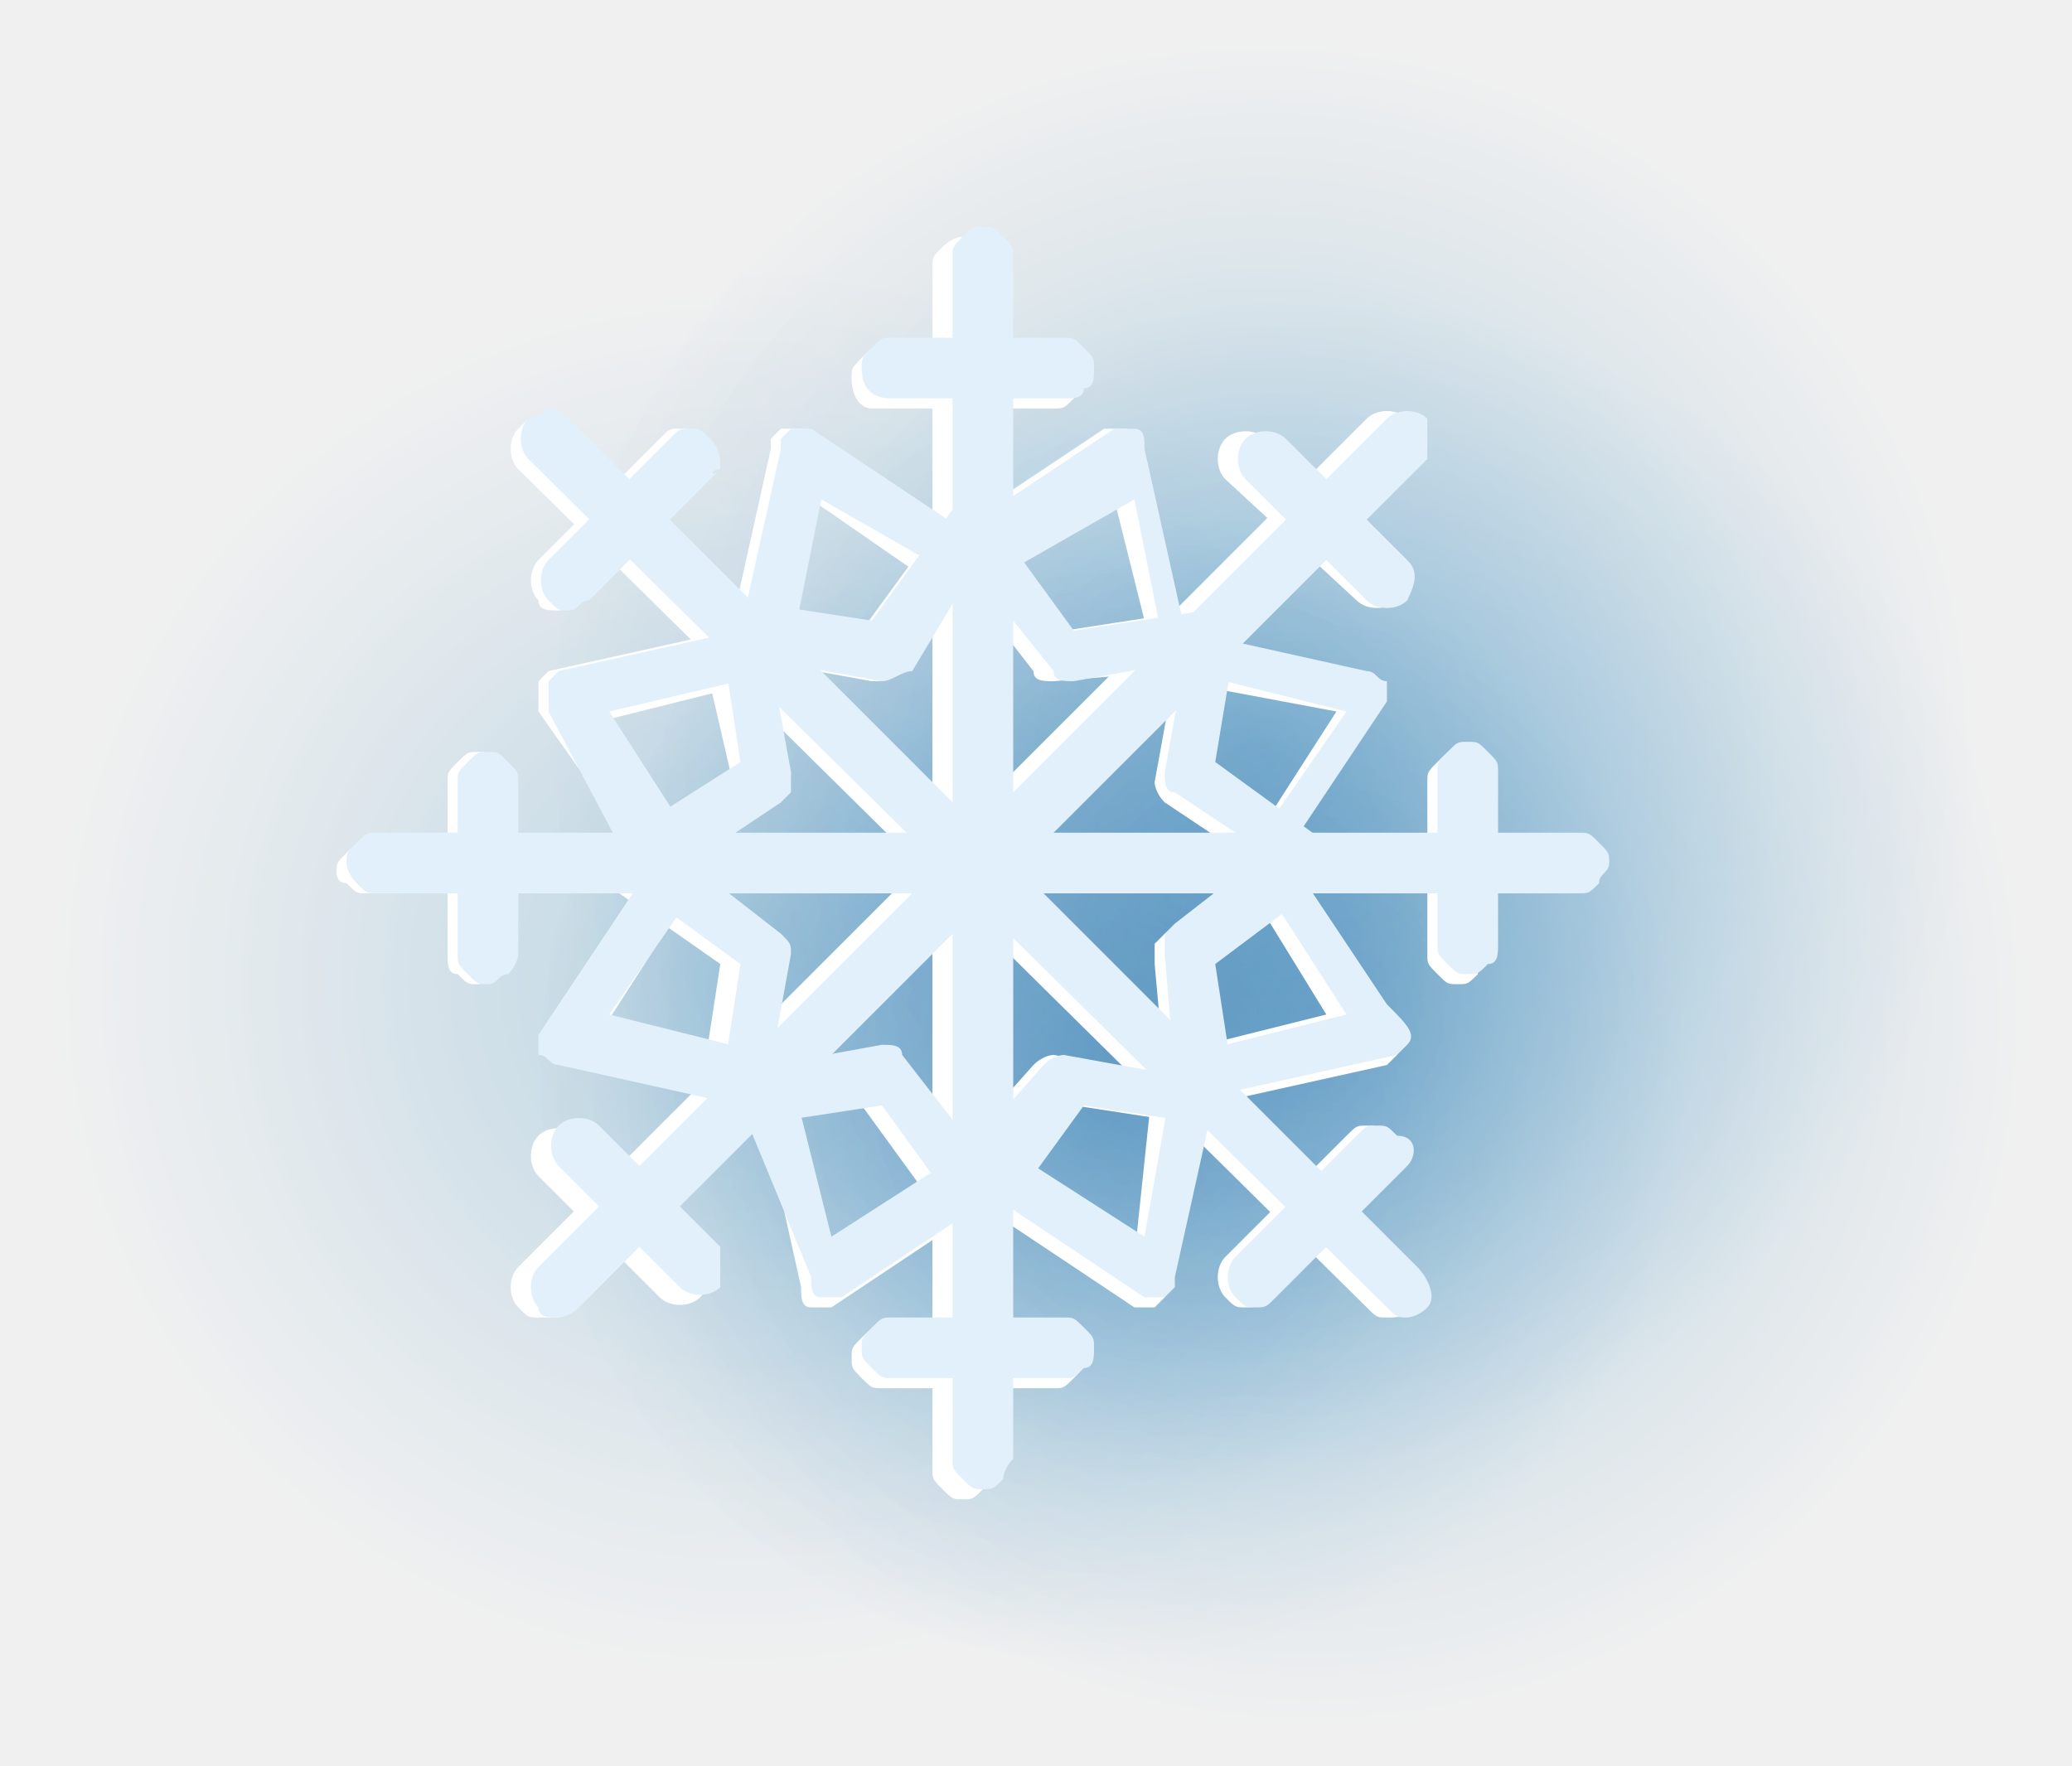
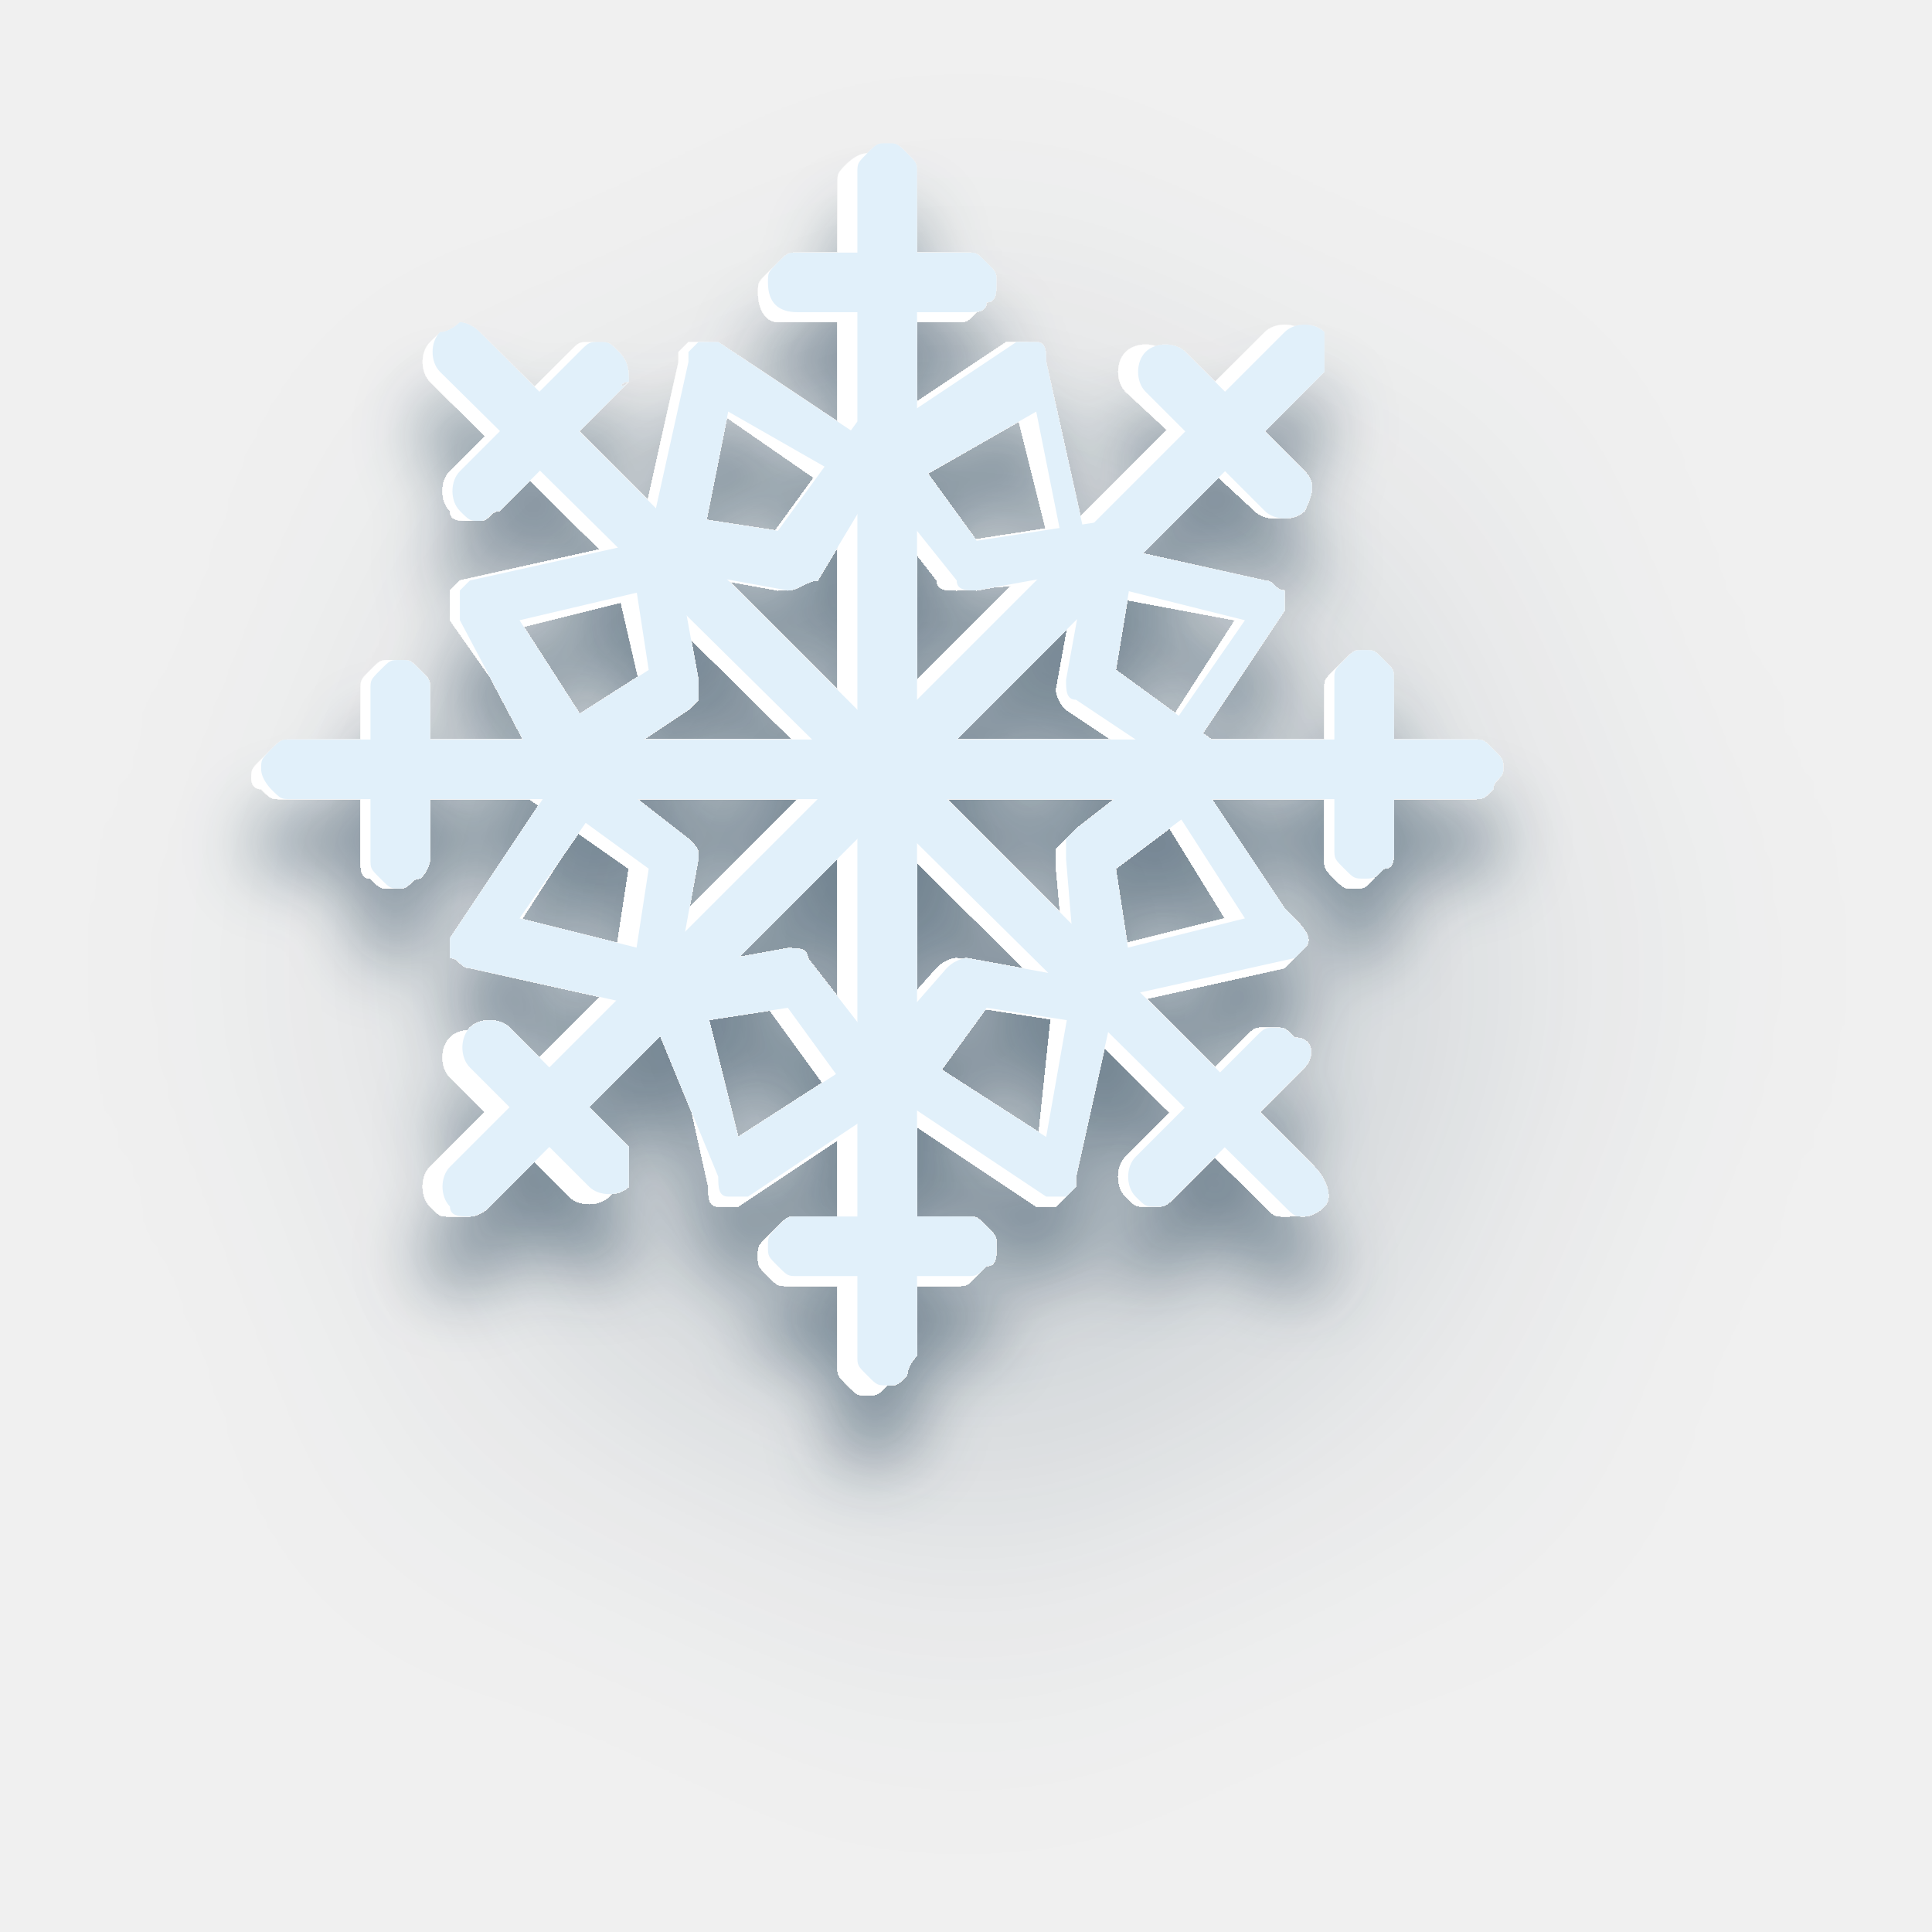
- <svg xmlns="http://www.w3.org/2000/svg" width="230" height="196" viewBox="0 0 230 196" fill="none">
-   <g style="mix-blend-mode:multiply">
-     <path d="M189.837 109.261C196.565 146.262 171.897 181.021 134.896 187.748C97.895 194.476 63.136 169.808 56.409 132.807C49.681 95.806 74.349 61.047 111.35 54.32C148.351 47.592 184.231 72.26 189.837 109.261Z" fill="url(#paint0_radial_2_2341)" />
+ <svg xmlns="http://www.w3.org/2000/svg" width="218" height="218" viewBox="0 0 218 218" fill="none">
+   <g filter="url(#filter0_dd_26_1486)">
+     <path d="M147.2 41.956L53.015 137.262C53.015 137.262 51.894 137.262 50.773 137.262C49.651 137.262 49.651 137.262 48.53 136.141C47.409 135.02 47.409 132.777 48.53 131.656L142.715 37.471C143.836 36.35 146.079 36.35 147.2 37.471C148.321 39.714 148.321 40.835 147.2 41.956Z" fill="white" />
+     <path d="M146.079 57.654C144.957 58.775 142.715 58.775 141.594 57.654L127.017 44.199C125.896 43.077 125.896 40.835 127.017 39.714C128.139 38.592 130.381 38.592 131.502 39.714L144.957 53.169C147.2 54.29 147.2 56.532 146.079 57.654Z" fill="white" />
+     <path d="M68.713 135.02C67.591 136.141 65.349 136.141 64.228 135.02L50.773 121.565C49.651 120.443 49.651 118.201 50.773 117.08C51.894 115.958 54.136 115.958 55.258 117.08L68.713 130.535C69.834 131.656 69.834 133.898 68.713 135.02Z" fill="white" />
+     <path d="M147.2 136.141C147.2 137.262 146.079 137.262 144.957 137.262C143.836 137.262 143.836 137.262 142.715 136.141L48.53 43.077C47.409 41.956 47.409 39.714 48.53 38.592C49.651 37.471 49.651 37.471 50.773 37.471C51.894 37.471 51.894 37.471 53.015 38.592L147.2 132.777C148.321 133.898 148.321 135.02 147.2 136.141Z" fill="white" />
+     <path d="M146.079 120.443C146.079 120.443 146.079 121.565 146.079 120.443L131.502 135.02C130.381 136.141 130.381 136.141 129.26 136.141C128.139 136.141 128.139 136.141 127.017 135.02C125.896 133.898 125.896 131.656 127.017 130.535L140.472 117.08C141.594 115.958 141.594 115.958 142.715 115.958C143.836 115.958 143.836 115.958 144.957 117.08C147.2 118.201 147.2 119.322 146.079 120.443Z" fill="white" />
+     <path d="M68.713 44.199L55.258 57.654C54.136 58.775 53.015 58.775 53.015 58.775C51.894 58.775 50.773 58.775 50.773 57.654C49.651 56.532 49.651 54.29 50.773 53.169L64.228 39.714C65.349 38.592 65.349 38.592 66.47 38.592C67.591 38.592 67.591 38.592 68.713 39.714C69.834 40.835 69.834 43.077 68.713 44.199Z" fill="white" />
+     <path d="M100.107 156.323C98.986 157.445 98.986 157.445 97.865 157.445C96.744 157.445 96.744 157.445 95.623 156.323C94.501 155.202 94.501 155.202 94.501 154.081V20.652C94.501 19.531 94.501 19.531 95.623 18.41C95.623 18.41 96.744 17.289 97.865 17.289C98.986 17.289 98.986 17.289 100.107 18.41C101.229 19.531 101.229 19.531 101.229 20.652V154.081C101.229 155.202 101.229 155.202 100.107 156.323Z" fill="white" />
+     <path d="M110.199 143.99C109.077 145.111 109.077 145.111 107.956 145.111H88.895C87.774 145.111 87.774 145.111 86.653 143.99C85.531 142.868 85.531 142.868 85.531 141.747C85.531 140.626 85.531 140.626 86.653 139.505C87.774 138.383 87.774 138.383 88.895 138.383H107.956C109.077 138.383 109.077 138.383 110.199 139.505C111.32 140.626 111.32 140.626 111.32 141.747C111.32 142.868 111.32 142.868 110.199 143.99Z" fill="white" />
+     <path d="M110.199 35.229C109.077 36.35 109.077 36.35 107.956 36.35H87.774C86.653 36.35 85.531 35.229 85.531 32.986C85.531 31.865 85.531 31.865 86.653 30.744C87.774 29.622 87.774 29.622 88.895 29.622H107.956C109.077 29.622 109.077 29.622 110.199 30.744C111.32 31.865 111.32 31.865 111.32 32.986C111.32 34.107 110.199 34.107 110.199 35.229Z" fill="white" />
+     <path d="M167.382 89.049C166.261 90.17 166.261 90.17 165.14 90.17H31.711C30.59 90.17 30.59 90.17 29.469 89.049C28.348 89.049 28.348 87.927 28.348 87.927C28.348 86.806 28.348 86.806 29.469 85.685C30.59 84.564 30.59 84.564 31.711 84.564H165.14C166.261 84.564 166.261 84.564 167.382 85.685C168.504 86.806 168.504 86.806 168.504 87.927C167.382 87.927 167.382 89.049 167.382 89.049Z" fill="white" />
+     <path d="M46.288 99.14C45.166 100.261 44.045 100.261 44.045 100.261C42.924 100.261 42.924 100.261 41.803 99.14C40.681 99.14 40.681 98.019 40.681 96.897V77.836C40.681 76.715 40.681 76.715 41.803 75.594C42.924 74.472 42.924 74.472 44.045 74.472C45.166 74.472 45.166 74.472 46.288 75.594C47.409 76.715 47.409 76.715 47.409 77.836V96.897C46.288 98.019 46.288 99.14 46.288 99.14Z" fill="white" />
+     <path d="M155.049 99.14C153.927 100.261 153.927 100.261 152.806 100.261C151.685 100.261 151.685 100.261 150.564 99.14C149.442 98.019 149.442 98.019 149.442 96.897V77.836C149.442 76.715 149.442 76.715 150.564 75.594C151.685 74.472 151.685 74.472 152.806 74.472C153.927 74.472 153.927 74.472 155.049 75.594C156.17 76.715 156.17 76.715 156.17 77.836V96.897C155.049 98.019 155.049 98.019 155.049 99.14Z" fill="white" />
+     <path d="M127.017 114.837C127.017 115.958 125.896 115.958 127.017 114.837C125.896 115.958 124.775 115.958 124.775 115.958L110.199 113.716L100.107 126.05C100.107 127.171 98.986 127.171 97.865 127.171C96.744 127.171 95.623 127.171 95.623 126.05L86.653 113.716L72.076 115.958C70.955 115.958 69.834 115.958 69.834 114.837C68.713 113.716 68.713 113.716 68.713 112.595L70.955 98.019L59.743 90.17C58.621 90.17 58.621 89.049 58.621 87.927C58.621 86.806 58.621 86.806 58.621 86.806C58.621 86.806 58.621 86.806 59.743 85.685L72.076 76.715L68.713 62.139C68.713 61.017 68.713 61.017 68.713 59.896C70.955 58.775 70.955 58.775 72.076 58.775L86.653 61.017C95.623 48.684 95.623 48.684 95.623 48.684C96.744 47.562 96.744 47.562 97.865 47.562C98.986 47.562 100.107 47.562 100.107 48.684L109.077 61.017L123.654 58.775C124.775 58.775 125.896 58.775 125.896 58.775C127.017 59.896 127.017 59.896 127.017 61.017L124.775 76.715L137.109 85.685C137.109 85.685 137.109 85.685 138.23 85.685C139.351 86.806 139.351 87.927 138.23 89.049L124.775 98.019L127.017 112.595C127.017 113.716 127.017 114.837 127.017 114.837ZM105.714 109.231C106.835 108.11 107.956 108.11 107.956 108.11L120.29 110.352L119.169 98.019C119.169 96.897 119.169 96.897 119.169 95.776C119.169 95.776 119.169 95.776 120.29 94.655L130.381 86.806L120.29 80.079C119.169 78.957 119.169 77.836 119.169 77.836L121.411 65.502L107.956 66.624C106.835 66.624 105.714 66.624 105.714 65.502L97.865 55.411L90.016 65.502C90.016 66.624 88.895 66.624 87.774 66.624L75.44 64.381L77.683 76.715C77.683 77.836 77.683 77.836 77.683 78.957C77.683 78.957 77.683 78.957 76.561 80.079L65.349 87.927L75.44 95.776C76.561 96.897 76.561 96.897 76.561 98.019L74.319 110.352L86.653 108.11C87.774 108.11 88.895 108.11 88.895 109.231L96.744 119.322L105.714 109.231Z" fill="white" />
+     <path d="M146.079 108.11C146.079 108.11 144.957 108.11 146.079 108.11C144.957 109.231 144.957 109.231 144.957 109.231L124.775 113.716L120.29 133.898V135.02L119.169 136.141C118.047 136.141 116.926 136.141 116.926 136.141L100.107 124.928L83.289 136.141C82.168 136.141 81.046 136.141 81.046 136.141C79.925 136.141 79.925 135.02 79.925 133.898L75.44 113.716L55.258 109.231C54.136 109.231 54.136 108.11 53.015 108.11C53.015 106.988 53.015 105.867 53.015 105.867L64.228 89.049L50.773 69.987C50.773 68.866 50.773 67.745 50.773 67.745C50.773 67.745 50.773 67.745 50.773 66.624L51.894 65.502L72.076 61.017L76.561 40.835V39.714L77.683 38.592C78.804 38.592 79.925 38.592 79.925 38.592L96.744 49.805L113.562 38.592C114.684 38.592 115.805 38.592 115.805 38.592C116.926 38.592 116.926 39.714 116.926 40.835L121.411 61.017L141.594 65.502C142.715 65.502 142.715 66.624 143.836 66.624C143.836 67.745 143.836 68.866 143.836 68.866L132.624 85.685L143.836 102.503C146.079 105.867 146.079 106.988 146.079 108.11C146.079 108.11 146.079 106.988 146.079 108.11ZM119.169 109.231L120.29 108.11L138.23 103.625L129.26 89.049C129.26 87.927 129.26 86.806 129.26 85.685L139.351 69.987L121.411 66.624C120.29 66.624 119.169 65.502 119.169 64.381L114.684 46.441L98.986 56.532C97.865 56.532 96.744 57.654 95.623 56.532L81.046 46.441L76.561 64.381V65.502L75.44 66.624L57.5 71.109L67.591 86.806C67.591 87.927 68.713 89.049 67.591 90.17L57.5 105.867L75.44 110.352C76.561 110.352 77.683 111.473 77.683 112.595L82.168 130.535L97.865 120.443C98.986 120.443 100.107 120.443 101.229 120.443L116.926 130.535L119.169 109.231C119.169 110.352 119.169 110.352 119.169 109.231Z" fill="white" />
+     <path d="M149.442 41.956L55.258 136.141C54.136 137.262 53.015 137.262 53.015 137.262C51.894 137.262 50.773 137.262 50.773 136.141C49.651 135.02 49.651 132.777 50.773 131.656L144.957 37.471C146.079 36.35 148.321 36.35 149.442 37.471C149.442 38.592 149.442 40.835 149.442 41.956Z" fill="#E1F0FA" />
+     <path d="M147.2 57.654C146.079 58.775 143.836 58.775 142.715 57.654L129.26 44.199C128.139 43.077 128.139 40.835 129.26 39.714C130.381 38.592 132.624 38.592 133.745 39.714L147.2 53.169C148.321 54.29 148.321 55.411 147.2 57.654Z" fill="#E1F0FA" />
+     <path d="M70.955 133.898C70.955 133.898 69.834 133.898 70.955 133.898C69.834 135.02 67.591 135.02 66.47 133.898L53.015 120.443C51.894 119.322 51.894 117.08 53.015 115.958C54.136 114.837 56.379 114.837 57.5 115.958L70.955 129.413C70.955 131.656 70.955 132.777 70.955 133.898Z" fill="#E1F0FA" />
+     <path d="M149.442 136.141C148.321 137.262 147.2 137.262 147.2 137.262C146.079 137.262 146.079 137.262 144.957 136.141L49.651 41.956C48.53 40.835 48.53 38.592 49.651 37.471C50.773 37.471 51.894 36.35 51.894 36.35C51.894 36.35 53.015 36.35 54.136 37.471L148.321 131.656C149.442 132.777 150.564 135.02 149.442 136.141Z" fill="#E1F0FA" />
+     <path d="M147.2 120.443L132.624 135.02C131.502 136.141 131.502 136.141 130.381 136.141C129.26 136.141 129.26 136.141 128.139 135.02C127.017 133.898 127.017 131.656 128.139 130.535L141.594 117.08C142.715 115.958 142.715 115.958 143.836 115.958C144.957 115.958 144.957 115.958 146.079 117.08C148.321 117.08 148.321 119.322 147.2 120.443Z" fill="#E1F0FA" />
+     <path d="M70.955 43.077C69.834 43.077 69.834 44.199 70.955 43.077L56.379 57.654C55.258 57.654 55.258 58.775 54.136 58.775C53.015 58.775 53.015 58.775 51.894 57.654C50.773 56.532 50.773 54.29 51.894 53.169L65.349 39.714C66.47 38.592 66.47 38.592 67.591 38.592C68.713 38.592 68.713 38.592 69.834 39.714C70.955 40.835 70.955 41.956 70.955 43.077Z" fill="#E1F0FA" />
+     <path d="M102.35 155.202C101.229 156.323 101.229 156.323 100.107 156.323C98.986 156.323 98.986 156.323 97.865 155.202C96.744 154.081 96.744 154.081 96.744 152.96V19.531C96.744 18.41 96.744 18.41 97.865 17.289C98.986 16.167 98.986 16.167 100.107 16.167C101.229 16.167 101.229 16.167 102.35 17.289C103.471 18.41 103.471 18.41 103.471 19.531V152.96C102.35 154.081 102.35 155.202 102.35 155.202Z" fill="#E1F0FA" />
+     <path d="M111.32 142.868C111.32 142.868 111.32 143.99 111.32 142.868C110.199 143.99 110.199 143.99 109.077 143.99H90.016C88.895 143.99 88.895 143.99 87.774 142.868C86.653 141.747 86.653 141.747 86.653 140.626C86.653 139.505 86.653 139.505 87.774 138.383C88.895 137.262 88.895 137.262 90.016 137.262H109.077C110.199 137.262 110.199 137.262 111.32 138.383C112.441 139.505 112.441 139.505 112.441 140.626C112.441 141.747 112.441 142.868 111.32 142.868Z" fill="#E1F0FA" />
+     <path d="M111.32 34.107C111.32 35.229 110.199 35.229 109.077 35.229H90.016C87.774 35.229 86.653 34.107 86.653 31.865C86.653 30.744 86.653 30.744 87.774 29.622C88.895 28.501 88.895 28.501 90.016 28.501H109.077C110.199 28.501 110.199 28.501 111.32 29.622C112.441 30.744 112.441 30.744 112.441 31.865C112.441 32.986 112.441 34.107 111.32 34.107Z" fill="#E1F0FA" />
+     <path d="M168.504 89.049C167.382 90.17 167.382 90.17 166.261 90.17H32.833C31.711 90.17 31.711 90.17 30.59 89.049C30.59 89.049 29.469 87.927 29.469 86.806C29.469 85.685 29.469 85.685 30.59 84.564C31.711 83.442 31.711 83.442 32.833 83.442H166.261C167.382 83.442 167.382 83.442 168.504 84.564C169.625 85.685 169.625 85.685 169.625 86.806C169.625 87.927 168.504 87.927 168.504 89.049Z" fill="#E1F0FA" />
+     <path d="M47.409 99.14C46.288 99.14 46.288 100.261 45.166 100.261C44.045 100.261 44.045 100.261 42.924 99.14C41.803 98.019 41.803 98.019 41.803 96.897V77.836C41.803 76.715 41.803 76.715 42.924 75.594C44.045 74.472 44.045 74.472 45.166 74.472C46.288 74.472 46.288 74.472 47.409 75.594C48.53 76.715 48.53 76.715 48.53 77.836V96.897C48.53 96.897 48.53 98.019 47.409 99.14Z" fill="#E1F0FA" />
+     <path d="M156.17 98.019C156.17 99.14 156.17 99.14 156.17 98.019C155.049 99.14 155.049 99.14 153.927 99.14C152.806 99.14 152.806 99.14 151.685 98.019C150.564 96.897 150.564 96.897 150.564 95.776V76.715C150.564 75.594 150.564 75.594 151.685 74.472C152.806 73.351 152.806 73.351 153.927 73.351C155.049 73.351 155.049 73.351 156.17 74.472C157.291 75.594 157.291 75.594 157.291 76.715V95.776C157.291 96.897 157.291 98.019 156.17 98.019Z" fill="#E1F0FA" />
+     <path d="M128.139 114.837C127.017 115.958 125.896 115.958 125.896 115.958L111.32 113.716L102.35 126.05C102.35 127.171 101.229 127.171 100.107 127.171C98.986 127.171 97.865 127.171 97.865 126.05L88.895 113.716L74.319 115.958C73.198 115.958 72.076 115.958 72.076 114.837C70.955 113.716 70.955 113.716 70.955 112.595L73.198 98.019L60.864 89.049C59.743 89.049 59.743 87.927 59.743 86.806C59.743 85.685 59.743 85.685 59.743 84.564C59.743 84.564 59.743 84.564 60.864 83.442L73.198 75.594L70.955 61.017C70.955 59.896 70.955 59.896 70.955 58.775C72.076 57.654 73.198 57.654 73.198 57.654L87.774 59.896C96.744 47.562 96.744 47.562 96.744 47.562C97.865 47.562 98.986 47.562 98.986 47.562C100.107 47.562 101.229 47.562 101.229 48.684L110.199 61.017L124.775 58.775C125.896 58.775 127.017 58.775 127.017 59.896C128.139 61.017 128.139 61.017 128.139 62.139L125.896 75.594L138.23 84.564C138.23 84.564 138.23 84.564 139.351 84.564C140.472 85.685 140.472 86.806 139.351 87.927L125.896 98.019L128.139 112.595C128.139 113.716 128.139 113.716 128.139 114.837ZM106.835 109.231C106.835 109.231 106.835 108.11 106.835 109.231C107.956 108.11 109.077 108.11 109.077 108.11L121.411 110.352L120.29 96.897C120.29 95.776 120.29 95.776 120.29 94.655C120.29 94.655 120.29 94.655 121.411 93.534L131.502 85.685L121.411 78.957C120.29 78.957 120.29 77.836 120.29 76.715L122.532 64.381L110.199 66.624C109.077 66.624 107.956 66.624 107.956 65.502L98.986 54.29L92.259 65.502C91.138 65.502 90.016 66.624 88.895 66.624L76.561 64.381L78.804 76.715C78.804 77.836 78.804 77.836 78.804 78.957C78.804 78.957 78.804 78.957 77.683 80.079L67.591 86.806L77.683 94.655C78.804 95.776 78.804 95.776 78.804 96.897L76.561 109.231L88.895 106.988C90.016 106.988 91.138 106.988 91.138 108.11L98.986 118.201L106.835 109.231Z" fill="#E1F0FA" />
+     <path d="M147.2 106.988C147.2 106.988 147.2 108.11 147.2 106.988C146.079 108.11 146.079 108.11 146.079 108.11L125.896 112.595L121.411 132.777V133.898L120.29 135.02C119.169 135.02 118.047 135.02 118.047 135.02L101.229 123.807L84.41 135.02C83.289 135.02 82.168 135.02 82.168 135.02C81.046 135.02 81.046 133.898 81.046 132.777L73.198 113.716L53.015 109.231C51.894 109.231 51.894 108.11 50.773 108.11C50.773 106.988 50.773 105.867 50.773 105.867L61.985 89.049L51.894 69.987C51.894 68.866 51.894 67.745 51.894 67.745C51.894 67.745 51.894 67.745 51.894 66.624L53.015 65.502L73.198 61.017L77.683 40.835V39.714L78.804 38.592C79.925 38.592 81.046 38.592 81.046 38.592L97.865 49.805L114.684 38.592C115.805 38.592 116.926 38.592 116.926 38.592C118.047 38.592 118.047 39.714 118.047 40.835L122.532 61.017L142.715 65.502C143.836 65.502 143.836 66.624 144.957 66.624C144.957 67.745 144.957 68.866 144.957 68.866L133.745 85.685L144.957 102.503C147.2 104.746 148.321 105.867 147.2 106.988ZM121.411 109.231L122.532 108.11L140.472 103.625L130.381 87.927C130.381 86.806 130.381 85.685 130.381 84.564L140.472 69.987L122.532 65.502C121.411 65.502 120.29 64.381 120.29 63.26L116.926 46.441L101.229 55.411C100.107 55.411 98.986 55.411 97.865 55.411L82.168 46.441L78.804 63.26V64.381L77.683 65.502L58.621 69.987L68.713 85.685C69.834 86.806 69.834 87.927 68.713 89.049L58.621 103.625L76.561 108.11C77.683 108.11 78.804 109.231 78.804 110.352L83.289 128.292L98.986 118.201C100.107 118.201 101.229 118.201 102.35 118.201L118.047 128.292L121.411 109.231C121.411 109.231 120.29 109.231 121.411 109.231Z" fill="#E1F0FA" />
  </g>
-   <g style="mix-blend-mode:multiply">
-     <path d="M222.353 70.017C230.202 114.867 199.929 158.596 153.957 166.445C109.107 174.293 65.379 144.02 57.53 98.049C49.681 53.199 79.955 9.47 125.926 1.621C170.776 -6.227 214.505 24.046 222.353 70.017Z" fill="url(#paint1_radial_2_2341)" />
-   </g>
-   <g style="mix-blend-mode:multiply">
-     <path d="M227.96 98.049C235.808 142.898 205.535 186.627 160.685 194.476C115.835 202.325 72.106 172.051 64.258 127.201C56.409 82.351 86.683 38.622 131.532 30.774C176.382 22.925 220.111 53.199 227.96 98.049Z" fill="url(#paint2_radial_2_2341)" />
-   </g>
-   <g style="mix-blend-mode:multiply" opacity="0.7">
-     <path d="M165.052 94.802C172.901 139.652 142.627 183.381 97.777 191.23C52.927 199.078 9.199 168.805 1.35 123.955C-6.499 79.105 23.775 35.376 68.625 27.528C113.475 19.679 157.203 49.953 165.052 94.802Z" fill="url(#paint3_radial_2_2341)" />
-   </g>
-   <path d="M156.2 50.956L62.015 146.262C62.015 146.262 60.894 146.262 59.773 146.262C58.651 146.262 58.651 146.262 57.53 145.141C56.409 144.02 56.409 141.777 57.53 140.656L151.715 46.471C152.836 45.35 155.079 45.35 156.2 46.471C157.321 48.714 157.321 49.835 156.2 50.956Z" fill="white" />
-   <path d="M155.079 66.654C153.957 67.775 151.715 67.775 150.594 66.654L136.017 53.199C134.896 52.077 134.896 49.835 136.017 48.714C137.139 47.592 139.381 47.592 140.502 48.714L153.957 62.169C156.2 63.29 156.2 65.532 155.079 66.654Z" fill="white" />
-   <path d="M77.713 144.02C76.591 145.141 74.349 145.141 73.228 144.02L59.773 130.565C58.651 129.443 58.651 127.201 59.773 126.08C60.894 124.958 63.136 124.958 64.258 126.08L77.713 139.535C78.834 140.656 78.834 142.898 77.713 144.02Z" fill="white" />
-   <path d="M156.2 145.141C156.2 146.262 155.079 146.262 153.957 146.262C152.836 146.262 152.836 146.262 151.715 145.141L57.53 52.077C56.409 50.956 56.409 48.714 57.53 47.592C58.651 46.471 58.651 46.471 59.773 46.471C60.894 46.471 60.894 46.471 62.015 47.592L156.2 141.777C157.321 142.898 157.321 144.02 156.2 145.141Z" fill="white" />
-   <path d="M155.079 129.443C155.079 129.443 155.079 130.565 155.079 129.443L140.502 144.02C139.381 145.141 139.381 145.141 138.26 145.141C137.139 145.141 137.139 145.141 136.017 144.02C134.896 142.898 134.896 140.656 136.017 139.535L149.472 126.08C150.594 124.958 150.594 124.958 151.715 124.958C152.836 124.958 152.836 124.958 153.957 126.08C156.2 127.201 156.2 128.322 155.079 129.443Z" fill="white" />
-   <path d="M77.713 53.199L64.258 66.654C63.136 67.775 62.015 67.775 62.015 67.775C60.894 67.775 59.773 67.775 59.773 66.654C58.651 65.532 58.651 63.29 59.773 62.169L73.228 48.714C74.349 47.592 74.349 47.592 75.47 47.592C76.591 47.592 76.591 47.592 77.713 48.714C78.834 49.835 78.834 52.077 77.713 53.199Z" fill="white" />
-   <path d="M109.107 165.323C107.986 166.445 107.986 166.445 106.865 166.445C105.744 166.445 105.744 166.445 104.622 165.323C103.501 164.202 103.501 164.202 103.501 163.081V29.652C103.501 28.531 103.501 28.531 104.622 27.41C104.622 27.41 105.744 26.289 106.865 26.289C107.986 26.289 107.986 26.289 109.107 27.41C110.229 28.531 110.229 28.531 110.229 29.652V163.081C110.229 164.202 110.229 164.202 109.107 165.323Z" fill="white" />
-   <path d="M119.199 152.99C118.077 154.111 118.077 154.111 116.956 154.111H97.895C96.774 154.111 96.774 154.111 95.653 152.99C94.531 151.868 94.531 151.868 94.531 150.747C94.531 149.626 94.531 149.626 95.653 148.505C96.774 147.383 96.774 147.383 97.895 147.383H116.956C118.077 147.383 118.077 147.383 119.199 148.505C120.32 149.626 120.32 149.626 120.32 150.747C120.32 151.868 120.32 151.868 119.199 152.99Z" fill="white" />
-   <path d="M119.199 44.229C118.077 45.35 118.077 45.35 116.956 45.35H96.774C95.653 45.35 94.531 44.229 94.531 41.986C94.531 40.865 94.531 40.865 95.653 39.744C96.774 38.622 96.774 38.622 97.895 38.622H116.956C118.077 38.622 118.077 38.622 119.199 39.744C120.32 40.865 120.32 40.865 120.32 41.986C120.32 43.107 119.199 43.107 119.199 44.229Z" fill="white" />
-   <path d="M176.382 98.049C175.261 99.17 175.261 99.17 174.14 99.17H40.711C39.59 99.17 39.59 99.17 38.469 98.049C37.348 98.049 37.348 96.927 37.348 96.927C37.348 95.806 37.348 95.806 38.469 94.685C39.59 93.564 39.59 93.564 40.711 93.564H174.14C175.261 93.564 175.261 93.564 176.382 94.685C177.504 95.806 177.504 95.806 177.504 96.927C176.382 96.927 176.382 98.049 176.382 98.049Z" fill="white" />
-   <path d="M55.288 108.14C54.166 109.261 53.045 109.261 53.045 109.261C51.924 109.261 51.924 109.261 50.803 108.14C49.681 108.14 49.681 107.018 49.681 105.897V86.836C49.681 85.715 49.681 85.715 50.803 84.594C51.924 83.472 51.924 83.472 53.045 83.472C54.166 83.472 54.166 83.472 55.288 84.594C56.409 85.715 56.409 85.715 56.409 86.836V105.897C55.288 107.018 55.288 108.14 55.288 108.14Z" fill="white" />
-   <path d="M164.049 108.14C162.927 109.261 162.927 109.261 161.806 109.261C160.685 109.261 160.685 109.261 159.564 108.14C158.442 107.019 158.442 107.018 158.442 105.897V86.836C158.442 85.715 158.442 85.715 159.564 84.594C160.685 83.472 160.685 83.472 161.806 83.472C162.927 83.472 162.927 83.472 164.049 84.594C165.17 85.715 165.17 85.715 165.17 86.836V105.897C164.049 107.018 164.049 107.019 164.049 108.14Z" fill="white" />
-   <path d="M136.017 123.837C136.017 124.958 134.896 124.958 136.017 123.837C134.896 124.958 133.775 124.958 133.775 124.958L119.199 122.716L109.107 135.05C109.107 136.171 107.986 136.171 106.865 136.171C105.744 136.171 104.622 136.171 104.622 135.05L95.653 122.716L81.076 124.958C79.955 124.958 78.834 124.958 78.834 123.837C77.713 122.716 77.713 122.716 77.713 121.595L79.955 107.018L68.743 99.17C67.621 99.17 67.621 98.049 67.621 96.927C67.621 95.806 67.621 95.806 67.621 95.806C67.621 95.806 67.621 95.806 68.743 94.685L81.076 85.715L77.713 71.139C77.713 70.017 77.713 70.017 77.713 68.896C79.955 67.775 79.955 67.775 81.076 67.775L95.653 70.017C104.622 57.684 104.622 57.684 104.622 57.684C105.744 56.562 105.744 56.562 106.865 56.562C107.986 56.562 109.107 56.562 109.107 57.684L118.077 70.017L132.654 67.775C133.775 67.775 134.896 67.775 134.896 67.775C136.017 68.896 136.017 68.896 136.017 70.017L133.775 85.715L146.109 94.685C146.109 94.685 146.109 94.685 147.23 94.685C148.351 95.806 148.351 96.927 147.23 98.049L133.775 107.018L136.017 121.595C136.017 122.716 136.017 123.837 136.017 123.837ZM114.714 118.231C115.835 117.11 116.956 117.11 116.956 117.11L129.29 119.352L128.169 107.018C128.169 105.897 128.169 105.897 128.169 104.776C128.169 104.776 128.169 104.776 129.29 103.655L139.381 95.806L129.29 89.079C128.169 87.957 128.169 86.836 128.169 86.836L130.411 74.502L116.956 75.624C115.835 75.624 114.714 75.624 114.714 74.502L106.865 64.411L99.016 74.502C99.016 75.624 97.895 75.624 96.774 75.624L84.44 73.381L86.683 85.715C86.683 86.836 86.683 86.836 86.683 87.957C86.683 87.957 86.683 87.957 85.561 89.079L74.349 96.927L84.44 104.776C85.561 105.897 85.561 105.897 85.561 107.018L83.319 119.352L95.653 117.11C96.774 117.11 97.895 117.11 97.895 118.231L105.744 128.322L114.714 118.231Z" fill="white" />
-   <path d="M155.079 117.11C155.079 117.11 153.957 117.11 155.079 117.11C153.957 118.231 153.957 118.231 153.957 118.231L133.775 122.716L129.29 142.898V144.02L128.169 145.141C127.047 145.141 125.926 145.141 125.926 145.141L109.107 133.928L92.289 145.141C91.168 145.141 90.046 145.141 90.046 145.141C88.925 145.141 88.925 144.02 88.925 142.898L84.44 122.716L64.258 118.231C63.136 118.231 63.136 117.11 62.015 117.11C62.015 115.988 62.015 114.867 62.015 114.867L73.228 98.049L59.773 78.987C59.773 77.866 59.773 76.745 59.773 76.745C59.773 76.745 59.773 76.745 59.773 75.624L60.894 74.502L81.076 70.017L85.561 49.835V48.714L86.683 47.592C87.804 47.592 88.925 47.592 88.925 47.592L105.744 58.805L122.562 47.592C123.684 47.592 124.805 47.592 124.805 47.592C125.926 47.592 125.926 48.714 125.926 49.835L130.411 70.017L150.594 74.502C151.715 74.502 151.715 75.624 152.836 75.624C152.836 76.745 152.836 77.866 152.836 77.866L141.624 94.685L152.836 111.503C155.079 114.867 155.079 115.988 155.079 117.11C155.079 117.11 155.079 115.988 155.079 117.11ZM128.169 118.231L129.29 117.11L147.23 112.625L138.26 98.049C138.26 96.927 138.26 95.806 138.26 94.685L148.351 78.987L130.411 75.624C129.29 75.624 128.169 74.502 128.169 73.381L123.684 55.441L107.986 65.532C106.865 65.532 105.744 66.654 104.622 65.532L90.046 55.441L85.561 73.381V74.502L84.44 75.624L66.5 80.109L76.591 95.806C76.591 96.927 77.713 98.049 76.591 99.17L66.5 114.867L84.44 119.352C85.561 119.352 86.683 120.473 86.683 121.595L91.168 139.535L106.865 129.443C107.986 129.443 109.107 129.443 110.229 129.443L125.926 139.535L128.169 118.231C128.169 119.352 128.169 119.352 128.169 118.231Z" fill="white" />
-   <path d="M158.442 50.956L64.258 145.141C63.136 146.262 62.015 146.262 62.015 146.262C60.894 146.262 59.773 146.262 59.773 145.141C58.651 144.02 58.651 141.777 59.773 140.656L153.957 46.471C155.079 45.35 157.321 45.35 158.442 46.471C158.442 47.592 158.442 49.835 158.442 50.956Z" fill="#E1F0FA" />
-   <path d="M156.2 66.654C155.079 67.775 152.836 67.775 151.715 66.654L138.26 53.199C137.139 52.077 137.139 49.835 138.26 48.714C139.381 47.592 141.624 47.592 142.745 48.714L156.2 62.169C157.321 63.29 157.321 64.411 156.2 66.654Z" fill="#E1F0FA" />
-   <path d="M79.955 142.898C79.955 142.898 78.834 142.898 79.955 142.898C78.834 144.02 76.591 144.02 75.47 142.898L62.015 129.443C60.894 128.322 60.894 126.08 62.015 124.958C63.136 123.837 65.379 123.837 66.5 124.958L79.955 138.413C79.955 140.656 79.955 141.777 79.955 142.898Z" fill="#E1F0FA" />
-   <path d="M158.442 145.141C157.321 146.262 156.2 146.262 156.2 146.262C155.079 146.262 155.079 146.262 153.957 145.141L58.651 50.956C57.53 49.835 57.53 47.592 58.651 46.471C59.773 46.471 60.894 45.35 60.894 45.35C60.894 45.35 62.015 45.35 63.136 46.471L157.321 140.656C158.442 141.777 159.564 144.02 158.442 145.141Z" fill="#E1F0FA" />
-   <path d="M156.2 129.443L141.624 144.02C140.502 145.141 140.502 145.141 139.381 145.141C138.26 145.141 138.26 145.141 137.139 144.02C136.017 142.898 136.017 140.656 137.139 139.535L150.594 126.08C151.715 124.958 151.715 124.958 152.836 124.958C153.957 124.958 153.957 124.958 155.079 126.08C157.321 126.08 157.321 128.322 156.2 129.443Z" fill="#E1F0FA" />
-   <path d="M79.955 52.077C78.834 52.077 78.834 53.199 79.955 52.077L65.379 66.654C64.258 66.654 64.258 67.775 63.136 67.775C62.015 67.775 62.015 67.775 60.894 66.654C59.773 65.532 59.773 63.29 60.894 62.169L74.349 48.714C75.47 47.592 75.47 47.592 76.591 47.592C77.713 47.592 77.713 47.592 78.834 48.714C79.955 49.835 79.955 50.956 79.955 52.077Z" fill="#E1F0FA" />
-   <path d="M111.35 164.202C110.229 165.323 110.229 165.323 109.107 165.323C107.986 165.323 107.986 165.323 106.865 164.202C105.744 163.081 105.744 163.081 105.744 161.96V28.531C105.744 27.41 105.744 27.41 106.865 26.289C107.986 25.167 107.986 25.167 109.107 25.167C110.229 25.167 110.229 25.167 111.35 26.289C112.471 27.41 112.471 27.41 112.471 28.531V161.96C111.35 163.081 111.35 164.202 111.35 164.202Z" fill="#E1F0FA" />
-   <path d="M120.32 151.868C120.32 151.868 120.32 152.99 120.32 151.868C119.199 152.99 119.199 152.99 118.077 152.99H99.016C97.895 152.99 97.895 152.99 96.774 151.868C95.653 150.747 95.653 150.747 95.653 149.626C95.653 148.505 95.653 148.505 96.774 147.383C97.895 146.262 97.895 146.262 99.016 146.262H118.077C119.199 146.262 119.199 146.262 120.32 147.383C121.441 148.505 121.441 148.505 121.441 149.626C121.441 150.747 121.441 151.868 120.32 151.868Z" fill="#E1F0FA" />
-   <path d="M120.32 43.107C120.32 44.229 119.199 44.229 118.077 44.229H99.016C96.774 44.229 95.653 43.107 95.653 40.865C95.653 39.744 95.653 39.744 96.774 38.622C97.895 37.501 97.895 37.501 99.016 37.501H118.077C119.199 37.501 119.199 37.501 120.32 38.622C121.441 39.744 121.441 39.744 121.441 40.865C121.441 41.986 121.441 43.107 120.32 43.107Z" fill="#E1F0FA" />
-   <path d="M177.504 98.049C176.382 99.17 176.382 99.17 175.261 99.17H41.833C40.711 99.17 40.711 99.17 39.59 98.049C39.59 98.049 38.469 96.927 38.469 95.806C38.469 94.685 38.469 94.685 39.59 93.564C40.711 92.442 40.711 92.442 41.833 92.442H175.261C176.382 92.442 176.382 92.442 177.504 93.564C178.625 94.685 178.625 94.685 178.625 95.806C178.625 96.927 177.504 96.927 177.504 98.049Z" fill="#E1F0FA" />
-   <path d="M56.409 108.14C55.288 108.14 55.288 109.261 54.166 109.261C53.045 109.261 53.045 109.261 51.924 108.14C50.803 107.019 50.803 107.019 50.803 105.897V86.836C50.803 85.715 50.803 85.715 51.924 84.594C53.045 83.472 53.045 83.472 54.166 83.472C55.288 83.472 55.288 83.472 56.409 84.594C57.53 85.715 57.53 85.715 57.53 86.836V105.897C57.53 105.897 57.53 107.019 56.409 108.14Z" fill="#E1F0FA" />
-   <path d="M165.17 107.019C165.17 108.14 165.17 108.14 165.17 107.019C164.049 108.14 164.049 108.14 162.927 108.14C161.806 108.14 161.806 108.14 160.685 107.019C159.564 105.897 159.564 105.897 159.564 104.776V85.715C159.564 84.594 159.564 84.594 160.685 83.472C161.806 82.351 161.806 82.351 162.927 82.351C164.049 82.351 164.049 82.351 165.17 83.472C166.291 84.594 166.291 84.594 166.291 85.715V104.776C166.291 105.897 166.291 107.019 165.17 107.019Z" fill="#E1F0FA" />
-   <path d="M137.139 123.837C136.017 124.958 134.896 124.958 134.896 124.958L120.32 122.716L111.35 135.05C111.35 136.171 110.229 136.171 109.107 136.171C107.986 136.171 106.865 136.171 106.865 135.05L97.895 122.716L83.319 124.958C82.198 124.958 81.076 124.958 81.076 123.837C79.955 122.716 79.955 122.716 79.955 121.595L82.198 107.019L69.864 98.049C68.743 98.049 68.743 96.927 68.743 95.806C68.743 94.685 68.743 94.685 68.743 93.564C68.743 93.564 68.743 93.564 69.864 92.442L82.198 84.594L79.955 70.017C79.955 68.896 79.955 68.896 79.955 67.775C81.076 66.654 82.198 66.654 82.198 66.654L96.774 68.896C105.744 56.562 105.744 56.562 105.744 56.562C106.865 56.562 107.986 56.562 107.986 56.562C109.107 56.562 110.229 56.562 110.229 57.684L119.199 70.017L133.775 67.775C134.896 67.775 136.017 67.775 136.017 68.896C137.139 70.017 137.139 70.017 137.139 71.139L134.896 84.594L147.23 93.564C147.23 93.564 147.23 93.564 148.351 93.564C149.472 94.685 149.472 95.806 148.351 96.927L134.896 107.019L137.139 121.595C137.139 122.716 137.139 122.716 137.139 123.837ZM115.835 118.231C115.835 118.231 115.835 117.11 115.835 118.231C116.956 117.11 118.077 117.11 118.077 117.11L130.411 119.352L129.29 105.897C129.29 104.776 129.29 104.776 129.29 103.655C129.29 103.655 129.29 103.655 130.411 102.534L140.502 94.685L130.411 87.957C129.29 87.957 129.29 86.836 129.29 85.715L131.532 73.381L119.199 75.624C118.077 75.624 116.956 75.624 116.956 74.502L107.986 63.29L101.259 74.502C100.138 74.502 99.016 75.624 97.895 75.624L85.561 73.381L87.804 85.715C87.804 86.836 87.804 86.836 87.804 87.957C87.804 87.957 87.804 87.957 86.683 89.079L76.591 95.806L86.683 103.655C87.804 104.776 87.804 104.776 87.804 105.897L85.561 118.231L97.895 115.988C99.016 115.988 100.138 115.988 100.138 117.11L107.986 127.201L115.835 118.231Z" fill="#E1F0FA" />
-   <path d="M156.2 115.988C156.2 115.988 156.2 117.11 156.2 115.988C155.079 117.11 155.079 117.11 155.079 117.11L134.896 121.595L130.411 141.777V142.898L129.29 144.02C128.169 144.02 127.047 144.02 127.047 144.02L110.229 132.807L93.41 144.02C92.289 144.02 91.168 144.02 91.168 144.02C90.046 144.02 90.046 142.898 90.046 141.777L82.198 122.716L62.015 118.231C60.894 118.231 60.894 117.11 59.773 117.11C59.773 115.988 59.773 114.867 59.773 114.867L70.985 98.049L60.894 78.987C60.894 77.866 60.894 76.745 60.894 76.745C60.894 76.745 60.894 76.745 60.894 75.624L62.015 74.502L82.198 70.017L86.683 49.835V48.714L87.804 47.592C88.925 47.592 90.046 47.592 90.046 47.592L106.865 58.805L123.684 47.592C124.805 47.592 125.926 47.592 125.926 47.592C127.047 47.592 127.047 48.714 127.047 49.835L131.532 70.017L151.715 74.502C152.836 74.502 152.836 75.624 153.957 75.624C153.957 76.745 153.957 77.866 153.957 77.866L142.745 94.685L153.957 111.503C156.2 113.746 157.321 114.867 156.2 115.988ZM130.411 118.231L131.532 117.11L149.472 112.625L139.381 96.927C139.381 95.806 139.381 94.685 139.381 93.564L149.472 78.987L131.532 74.502C130.411 74.502 129.29 73.381 129.29 72.26L125.926 55.441L110.229 64.411C109.107 64.411 107.986 64.411 106.865 64.411L91.168 55.441L87.804 72.26V73.381L86.683 74.502L67.621 78.987L77.713 94.685C78.834 95.806 78.834 96.927 77.713 98.049L67.621 112.625L85.561 117.11C86.683 117.11 87.804 118.231 87.804 119.352L92.289 137.292L107.986 127.201C109.107 127.201 110.229 127.201 111.35 127.201L127.047 137.292L130.411 118.231C130.411 118.231 129.29 118.231 130.411 118.231Z" fill="#E1F0FA" />
  <defs>
-     <radialGradient id="paint0_radial_2_2341" cx="0" cy="0" r="1" gradientUnits="userSpaceOnUse" gradientTransform="translate(123.298 121.134) rotate(-9.75807) scale(67.8166)">
-       <stop stop-color="#AED5EB" />
-       <stop offset="0.186" stop-color="#C0DEEF" />
-       <stop offset="0.694" stop-color="#EEF6FB" />
-       <stop offset="0.95" stop-color="white" />
-     </radialGradient>
-     <radialGradient id="paint1_radial_2_2341" cx="0" cy="0" r="1" gradientUnits="userSpaceOnUse" gradientTransform="translate(140.077 83.7685) rotate(-9.75807) scale(83.2595)">
-       <stop stop-color="#AED5EB" />
-       <stop offset="0.186" stop-color="#C0DEEF" />
-       <stop offset="0.694" stop-color="#EEF6FB" />
-       <stop offset="0.95" stop-color="white" />
-     </radialGradient>
-     <radialGradient id="paint2_radial_2_2341" cx="0" cy="0" r="1" gradientUnits="userSpaceOnUse" gradientTransform="translate(145.523 112.359) rotate(-9.75807) scale(83.1081)">
-       <stop stop-color="#AED5EB" />
-       <stop offset="0.186" stop-color="#C0DEEF" />
-       <stop offset="0.694" stop-color="#EEF6FB" />
-       <stop offset="0.95" stop-color="white" />
-     </radialGradient>
-     <radialGradient id="paint3_radial_2_2341" cx="0" cy="0" r="1" gradientUnits="userSpaceOnUse" gradientTransform="translate(82.6152 109.113) rotate(-9.75807) scale(83.1081)">
-       <stop stop-color="#AED5EB" />
-       <stop offset="0.186" stop-color="#C0DEEF" />
-       <stop offset="0.694" stop-color="#EEF6FB" />
-       <stop offset="0.95" stop-color="white" />
-     </radialGradient>
+     <filter id="filter0_dd_26_1486" x="0" y="0" width="218" height="218" filterUnits="userSpaceOnUse" color-interpolation-filters="sRGB">
+       <feFlood flood-opacity="0" result="BackgroundImageFix" />
+       <feColorMatrix in="SourceAlpha" type="matrix" values="0 0 0 0 0 0 0 0 0 0 0 0 0 0 0 0 0 0 127 0" result="hardAlpha" />
+       <feOffset dx="10" dy="22" />
+       <feGaussianBlur stdDeviation="19" />
+       <feComposite in2="hardAlpha" operator="out" />
+       <feColorMatrix type="matrix" values="0 0 0 0 0.079 0 0 0 0 0.201 0 0 0 0 0.292 0 0 0 0.24 0" />
+       <feBlend mode="normal" in2="BackgroundImageFix" result="effect1_dropShadow_26_1486" />
+       <feColorMatrix in="SourceAlpha" type="matrix" values="0 0 0 0 0 0 0 0 0 0 0 0 0 0 0 0 0 0 127 0" result="hardAlpha" />
+       <feOffset dy="8" />
+       <feGaussianBlur stdDeviation="4" />
+       <feComposite in2="hardAlpha" operator="out" />
+       <feColorMatrix type="matrix" values="0 0 0 0 0.078 0 0 0 0 0.2 0 0 0 0 0.29 0 0 0 0.48 0" />
+       <feBlend mode="normal" in2="effect1_dropShadow_26_1486" result="effect2_dropShadow_26_1486" />
+       <feBlend mode="normal" in="SourceGraphic" in2="effect2_dropShadow_26_1486" result="shape" />
+     </filter>
  </defs>
</svg>
